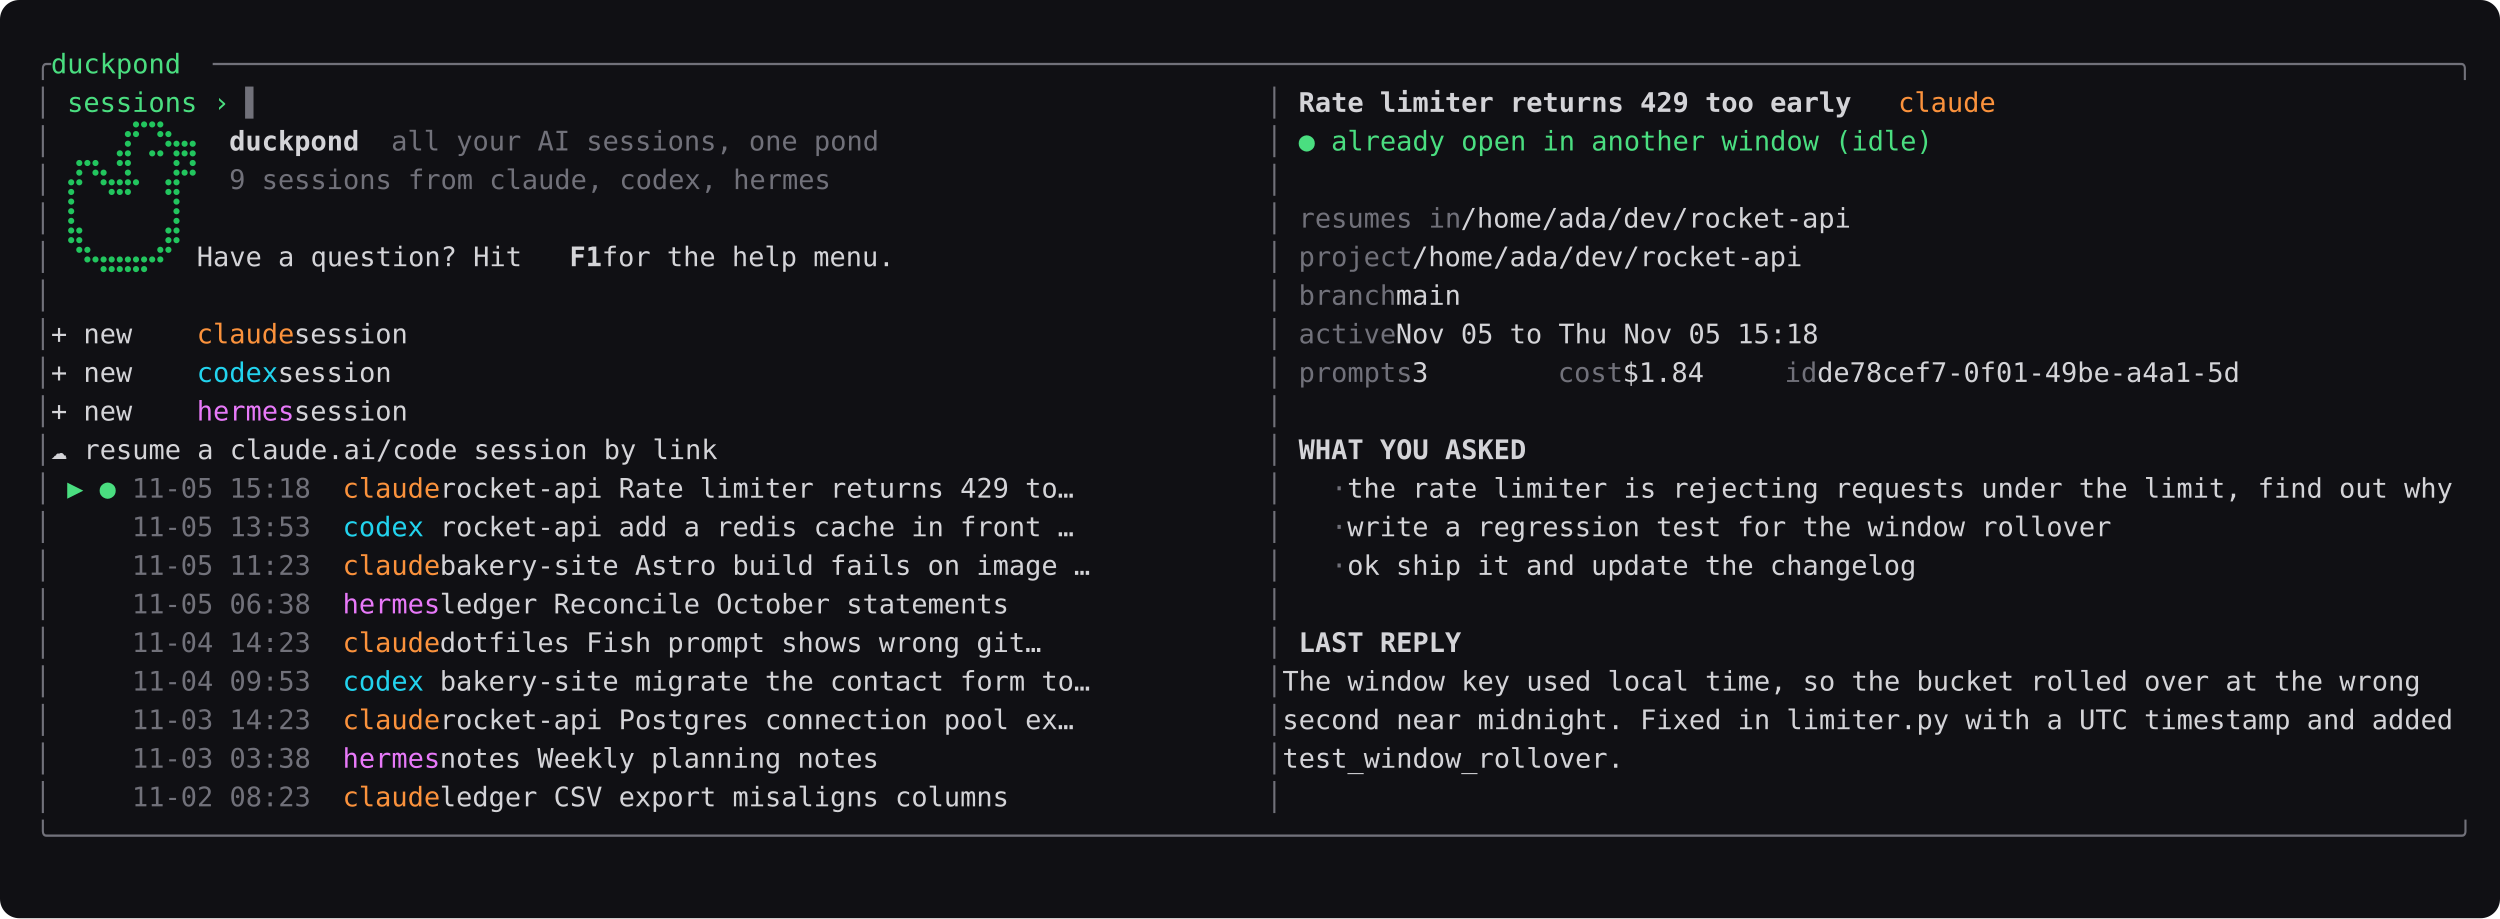
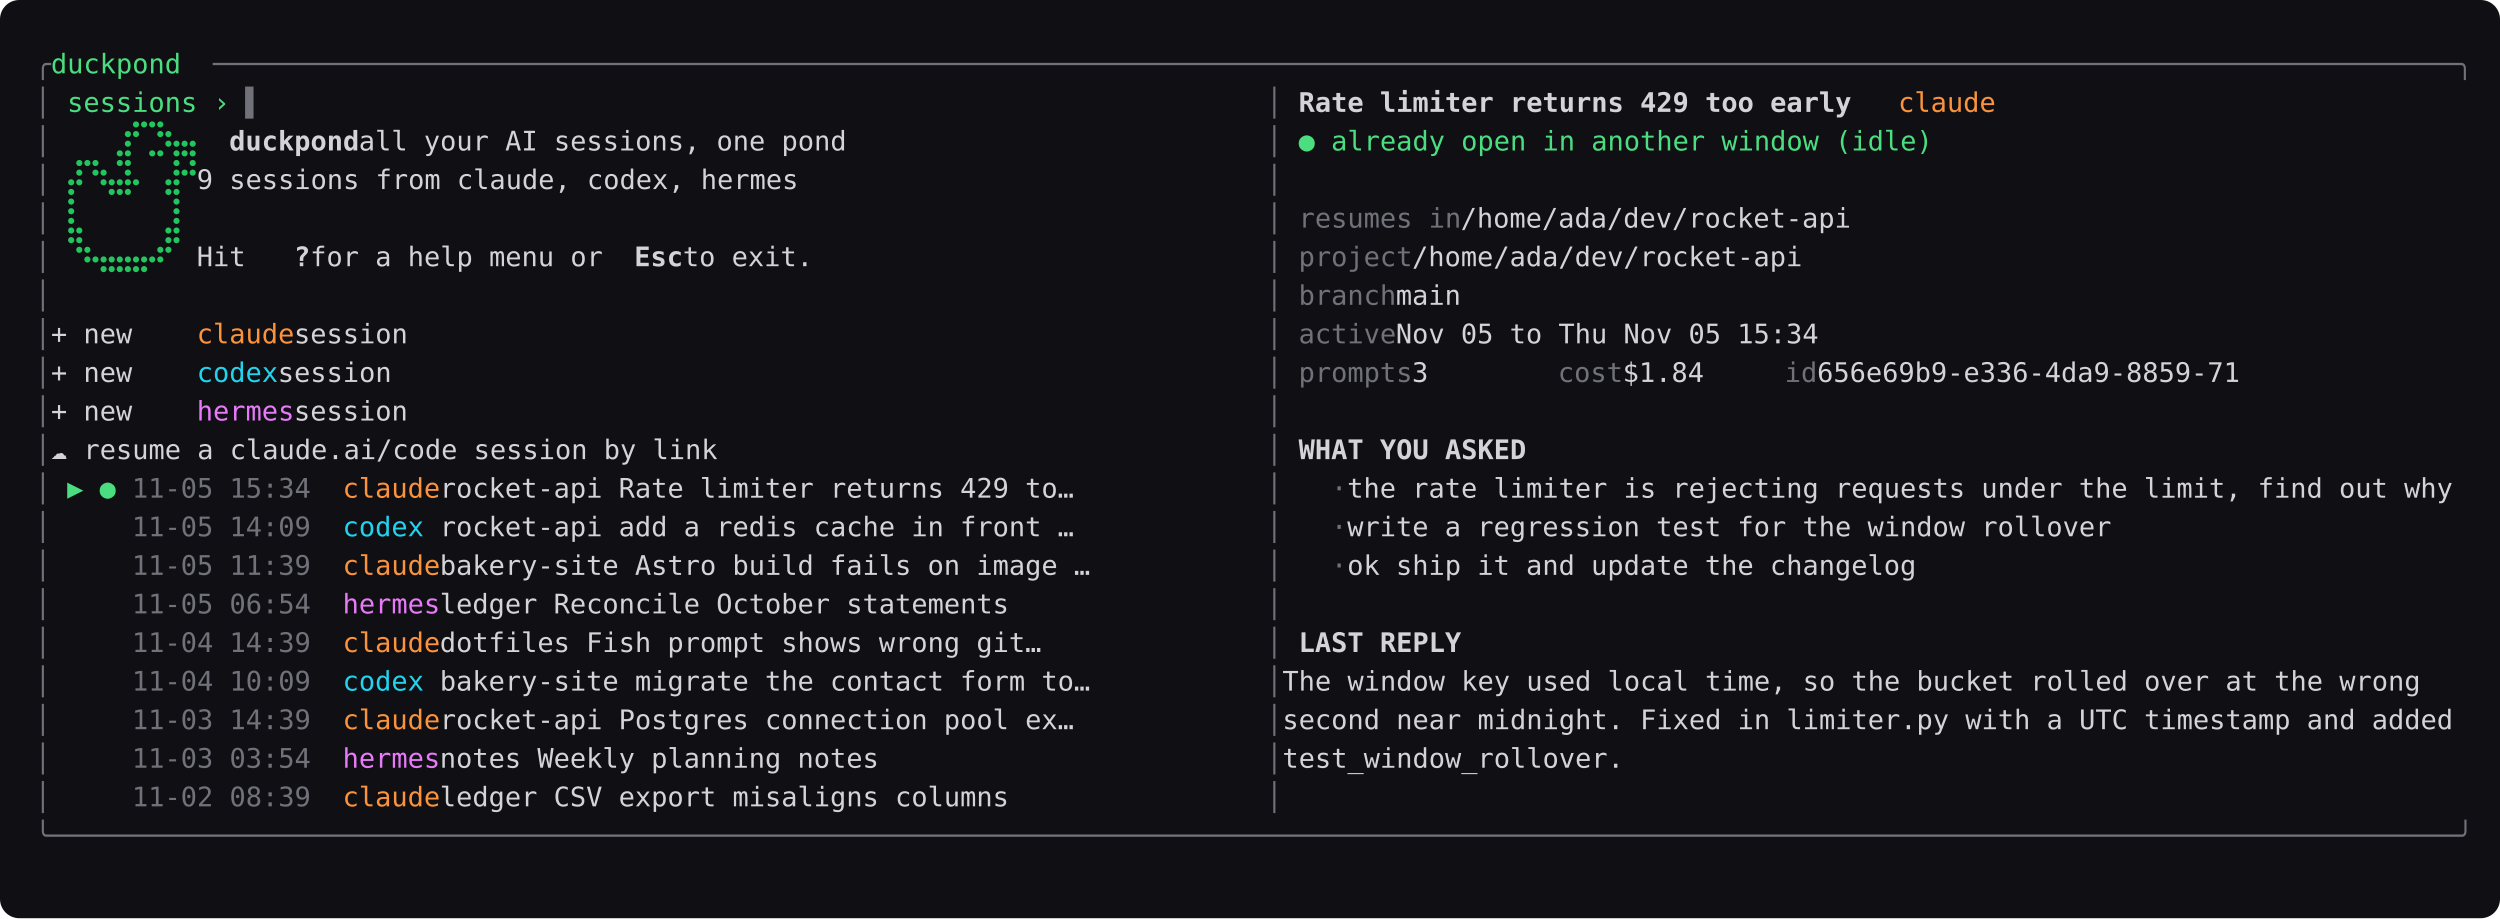
<svg xmlns="http://www.w3.org/2000/svg" width="1296" height="476" viewBox="0 0 1296 476">
  <style>text{font-family:"JetBrains Mono","Fira Code","SF Mono",Menlo,Consolas,"DejaVu Sans Mono",monospace;font-size:14px;white-space:pre}</style>
  <rect width="1296" height="476" rx="10" fill="#101014" />
  <text x="18.0" y="38" textLength="8.4" lengthAdjust="spacingAndGlyphs" style="fill:#71717a;">╭</text>
  <text x="26.4" y="38" textLength="84.0" lengthAdjust="spacingAndGlyphs" style="fill:#4ade80;"> duckpond </text>
  <text x="110.4" y="38" textLength="1167.6" lengthAdjust="spacingAndGlyphs" style="fill:#71717a;">──────────────────────────────────────────────────────────────────────────────────────────────────────────────────────────────────────────╮</text>
  <text x="18.0" y="58" textLength="8.4" lengthAdjust="spacingAndGlyphs" style="fill:#71717a;">│</text>
  <text x="26.4" y="58" textLength="8.4" lengthAdjust="spacingAndGlyphs" style="fill:#d4d4d8;"> </text>
  <text x="34.8" y="58" textLength="92.4" lengthAdjust="spacingAndGlyphs" style="fill:#4ade80;">sessions › </text>
  <text x="127.2" y="58" textLength="8.4" lengthAdjust="spacingAndGlyphs" style="fill:#71717a;">▌</text>
  <text x="135.6" y="58" textLength="520.8" lengthAdjust="spacingAndGlyphs" style="fill:#d4d4d8;">                                                              </text>
  <text x="656.4" y="58" textLength="8.4" lengthAdjust="spacingAndGlyphs" style="fill:#71717a;">│</text>
  <text x="664.8" y="58" textLength="8.4" lengthAdjust="spacingAndGlyphs" style="fill:#d4d4d8;"> </text>
  <text x="673.2" y="58" textLength="285.6" lengthAdjust="spacingAndGlyphs" style="fill:#d4d4d8;font-weight:600;">Rate limiter returns 429 too early</text>
  <text x="958.8" y="58" textLength="25.2" lengthAdjust="spacingAndGlyphs" style="fill:#d4d4d8;">   </text>
  <text x="984.0" y="58" textLength="50.4" lengthAdjust="spacingAndGlyphs" style="fill:#fb923c;">claude</text>
  <text x="18.0" y="78" textLength="8.4" lengthAdjust="spacingAndGlyphs" style="fill:#71717a;">│</text>
  <text x="26.4" y="78" textLength="8.4" lengthAdjust="spacingAndGlyphs" style="fill:#d4d4d8;"> </text>
  <circle cx="66.3" cy="69.5" r="1.6" fill="#22c55e" />
  <circle cx="66.3" cy="74.5" r="1.6" fill="#22c55e" />
  <circle cx="62.1" cy="79.5" r="1.6" fill="#22c55e" />
  <circle cx="66.3" cy="79.5" r="1.6" fill="#22c55e" />
  <circle cx="70.5" cy="64.5" r="1.6" fill="#22c55e" />
  <circle cx="70.5" cy="69.5" r="1.6" fill="#22c55e" />
  <circle cx="74.7" cy="64.5" r="1.6" fill="#22c55e" />
  <circle cx="78.9" cy="64.5" r="1.6" fill="#22c55e" />
  <circle cx="83.1" cy="64.5" r="1.6" fill="#22c55e" />
  <circle cx="83.1" cy="69.5" r="1.6" fill="#22c55e" />
  <circle cx="78.9" cy="79.5" r="1.6" fill="#22c55e" />
  <circle cx="83.1" cy="79.5" r="1.6" fill="#22c55e" />
  <circle cx="87.3" cy="69.5" r="1.6" fill="#22c55e" />
  <circle cx="87.3" cy="74.5" r="1.6" fill="#22c55e" />
  <circle cx="91.5" cy="74.5" r="1.6" fill="#22c55e" />
  <circle cx="91.5" cy="79.5" r="1.6" fill="#22c55e" />
  <circle cx="95.7" cy="74.5" r="1.6" fill="#22c55e" />
  <circle cx="99.9" cy="74.5" r="1.6" fill="#22c55e" />
  <circle cx="95.7" cy="79.5" r="1.6" fill="#22c55e" />
  <circle cx="99.9" cy="79.5" r="1.6" fill="#22c55e" />
  <text x="102.0" y="78" textLength="16.8" lengthAdjust="spacingAndGlyphs" style="fill:#d4d4d8;">  </text>
  <text x="118.8" y="78" textLength="67.2" lengthAdjust="spacingAndGlyphs" style="fill:#d4d4d8;font-weight:600;">duckpond</text>
-   <text x="186.0" y="78" textLength="16.8" lengthAdjust="spacingAndGlyphs" style="fill:#d4d4d8;">  </text>
-   <text x="202.8" y="78" textLength="252.0" lengthAdjust="spacingAndGlyphs" style="fill:#71717a;">all your AI sessions, one pond</text>
-   <text x="454.8" y="78" textLength="201.6" lengthAdjust="spacingAndGlyphs" style="fill:#d4d4d8;">                        </text>
+   <text x="186.0" y="78" textLength="470.4" lengthAdjust="spacingAndGlyphs" style="fill:#d4d4d8;">  all your AI sessions, one pond                        </text>
  <text x="656.4" y="78" textLength="8.4" lengthAdjust="spacingAndGlyphs" style="fill:#71717a;">│</text>
  <text x="664.8" y="78" textLength="8.4" lengthAdjust="spacingAndGlyphs" style="fill:#d4d4d8;"> </text>
  <text x="673.2" y="78" textLength="327.6" lengthAdjust="spacingAndGlyphs" style="fill:#4ade80;">● already open in another window (idle)</text>
  <text x="18.0" y="98" textLength="8.4" lengthAdjust="spacingAndGlyphs" style="fill:#71717a;">│</text>
  <text x="26.4" y="98" textLength="8.4" lengthAdjust="spacingAndGlyphs" style="fill:#d4d4d8;"> </text>
  <circle cx="36.9" cy="94.5" r="1.6" fill="#22c55e" />
  <circle cx="41.1" cy="84.5" r="1.6" fill="#22c55e" />
  <circle cx="41.1" cy="89.5" r="1.6" fill="#22c55e" />
  <circle cx="41.1" cy="94.5" r="1.6" fill="#22c55e" />
  <circle cx="36.9" cy="99.5" r="1.6" fill="#22c55e" />
  <circle cx="45.3" cy="84.5" r="1.6" fill="#22c55e" />
  <circle cx="49.5" cy="84.5" r="1.6" fill="#22c55e" />
  <circle cx="49.5" cy="89.5" r="1.6" fill="#22c55e" />
  <circle cx="53.7" cy="89.5" r="1.6" fill="#22c55e" />
  <circle cx="53.7" cy="94.5" r="1.6" fill="#22c55e" />
  <circle cx="57.9" cy="94.5" r="1.6" fill="#22c55e" />
  <circle cx="57.9" cy="99.5" r="1.6" fill="#22c55e" />
  <circle cx="62.1" cy="84.5" r="1.6" fill="#22c55e" />
  <circle cx="62.1" cy="94.5" r="1.6" fill="#22c55e" />
  <circle cx="66.3" cy="84.5" r="1.6" fill="#22c55e" />
  <circle cx="66.3" cy="89.5" r="1.6" fill="#22c55e" />
  <circle cx="66.3" cy="94.5" r="1.6" fill="#22c55e" />
  <circle cx="62.1" cy="99.5" r="1.6" fill="#22c55e" />
  <circle cx="66.3" cy="99.5" r="1.6" fill="#22c55e" />
  <circle cx="70.5" cy="94.5" r="1.6" fill="#22c55e" />
  <circle cx="87.3" cy="94.5" r="1.6" fill="#22c55e" />
  <circle cx="91.5" cy="84.5" r="1.6" fill="#22c55e" />
  <circle cx="91.5" cy="89.5" r="1.6" fill="#22c55e" />
  <circle cx="91.5" cy="94.5" r="1.6" fill="#22c55e" />
  <circle cx="87.3" cy="99.5" r="1.6" fill="#22c55e" />
  <circle cx="91.5" cy="99.5" r="1.6" fill="#22c55e" />
  <circle cx="95.7" cy="89.5" r="1.6" fill="#22c55e" />
  <circle cx="99.9" cy="84.5" r="1.6" fill="#22c55e" />
  <circle cx="99.9" cy="89.5" r="1.6" fill="#22c55e" />
-   <text x="102.0" y="98" textLength="16.8" lengthAdjust="spacingAndGlyphs" style="fill:#d4d4d8;">  </text>
-   <text x="118.8" y="98" textLength="310.8" lengthAdjust="spacingAndGlyphs" style="fill:#71717a;">9 sessions from claude, codex, hermes</text>
-   <text x="429.6" y="98" textLength="226.8" lengthAdjust="spacingAndGlyphs" style="fill:#d4d4d8;">                           </text>
+   <text x="102.0" y="98" textLength="554.4" lengthAdjust="spacingAndGlyphs" style="fill:#d4d4d8;">  9 sessions from claude, codex, hermes                           </text>
  <text x="656.4" y="98" textLength="8.4" lengthAdjust="spacingAndGlyphs" style="fill:#71717a;">│</text>
  <text x="664.8" y="98" textLength="8.4" lengthAdjust="spacingAndGlyphs" style="fill:#d4d4d8;"> </text>
  <text x="18.0" y="118" textLength="8.4" lengthAdjust="spacingAndGlyphs" style="fill:#71717a;">│</text>
  <text x="26.4" y="118" textLength="8.4" lengthAdjust="spacingAndGlyphs" style="fill:#d4d4d8;"> </text>
  <circle cx="36.9" cy="104.5" r="1.6" fill="#22c55e" />
  <circle cx="36.9" cy="109.5" r="1.6" fill="#22c55e" />
  <circle cx="36.9" cy="114.5" r="1.6" fill="#22c55e" />
  <circle cx="36.9" cy="119.5" r="1.6" fill="#22c55e" />
  <circle cx="41.1" cy="119.5" r="1.6" fill="#22c55e" />
  <circle cx="91.5" cy="104.5" r="1.6" fill="#22c55e" />
  <circle cx="91.5" cy="109.5" r="1.6" fill="#22c55e" />
  <circle cx="91.5" cy="114.5" r="1.6" fill="#22c55e" />
  <circle cx="87.3" cy="119.5" r="1.6" fill="#22c55e" />
  <circle cx="91.5" cy="119.5" r="1.6" fill="#22c55e" />
  <text x="102.0" y="118" textLength="554.4" lengthAdjust="spacingAndGlyphs" style="fill:#d4d4d8;">                                                                  </text>
  <text x="656.4" y="118" textLength="8.4" lengthAdjust="spacingAndGlyphs" style="fill:#71717a;">│</text>
  <text x="664.8" y="118" textLength="8.4" lengthAdjust="spacingAndGlyphs" style="fill:#d4d4d8;"> </text>
  <text x="673.2" y="118" textLength="84.0" lengthAdjust="spacingAndGlyphs" style="fill:#71717a;">resumes in</text>
  <text x="757.2" y="118" textLength="210.0" lengthAdjust="spacingAndGlyphs" style="fill:#d4d4d8;"> /home/ada/dev/rocket-api</text>
  <text x="18.0" y="138" textLength="8.4" lengthAdjust="spacingAndGlyphs" style="fill:#71717a;">│</text>
  <text x="26.4" y="138" textLength="8.4" lengthAdjust="spacingAndGlyphs" style="fill:#d4d4d8;"> </text>
  <circle cx="36.9" cy="124.5" r="1.6" fill="#22c55e" />
  <circle cx="41.1" cy="124.5" r="1.6" fill="#22c55e" />
  <circle cx="41.1" cy="129.5" r="1.6" fill="#22c55e" />
  <circle cx="45.3" cy="129.5" r="1.6" fill="#22c55e" />
  <circle cx="45.3" cy="134.5" r="1.6" fill="#22c55e" />
  <circle cx="49.5" cy="134.5" r="1.6" fill="#22c55e" />
  <circle cx="53.7" cy="134.5" r="1.6" fill="#22c55e" />
  <circle cx="57.9" cy="134.5" r="1.6" fill="#22c55e" />
  <circle cx="53.7" cy="139.5" r="1.6" fill="#22c55e" />
  <circle cx="57.9" cy="139.5" r="1.6" fill="#22c55e" />
  <circle cx="62.1" cy="134.5" r="1.6" fill="#22c55e" />
  <circle cx="66.3" cy="134.5" r="1.6" fill="#22c55e" />
  <circle cx="62.1" cy="139.5" r="1.6" fill="#22c55e" />
  <circle cx="66.3" cy="139.5" r="1.6" fill="#22c55e" />
  <circle cx="70.5" cy="134.5" r="1.6" fill="#22c55e" />
  <circle cx="74.7" cy="134.5" r="1.6" fill="#22c55e" />
  <circle cx="70.5" cy="139.5" r="1.6" fill="#22c55e" />
  <circle cx="74.7" cy="139.5" r="1.6" fill="#22c55e" />
  <circle cx="78.9" cy="134.5" r="1.6" fill="#22c55e" />
  <circle cx="83.1" cy="129.5" r="1.6" fill="#22c55e" />
  <circle cx="83.1" cy="134.5" r="1.6" fill="#22c55e" />
  <circle cx="87.3" cy="124.5" r="1.6" fill="#22c55e" />
  <circle cx="87.3" cy="129.5" r="1.6" fill="#22c55e" />
  <circle cx="91.5" cy="124.5" r="1.6" fill="#22c55e" />
-   <text x="102.0" y="138" textLength="193.2" lengthAdjust="spacingAndGlyphs" style="fill:#d4d4d8;">  Have a question? Hit </text>
-   <text x="295.2" y="138" textLength="16.8" lengthAdjust="spacingAndGlyphs" style="fill:#d4d4d8;font-weight:600;">F1</text>
-   <text x="312.0" y="138" textLength="344.4" lengthAdjust="spacingAndGlyphs" style="fill:#d4d4d8;"> for the help menu.                      </text>
+   <text x="102.0" y="138" textLength="50.4" lengthAdjust="spacingAndGlyphs" style="fill:#d4d4d8;">  Hit </text>
+   <text x="152.4" y="138" textLength="8.4" lengthAdjust="spacingAndGlyphs" style="fill:#d4d4d8;font-weight:600;">?</text>
+   <text x="160.8" y="138" textLength="168.0" lengthAdjust="spacingAndGlyphs" style="fill:#d4d4d8;"> for a help menu or </text>
+   <text x="328.8" y="138" textLength="25.2" lengthAdjust="spacingAndGlyphs" style="fill:#d4d4d8;font-weight:600;">Esc</text>
+   <text x="354.0" y="138" textLength="302.4" lengthAdjust="spacingAndGlyphs" style="fill:#d4d4d8;"> to exit.                           </text>
  <text x="656.4" y="138" textLength="8.4" lengthAdjust="spacingAndGlyphs" style="fill:#71717a;">│</text>
  <text x="664.8" y="138" textLength="8.4" lengthAdjust="spacingAndGlyphs" style="fill:#d4d4d8;"> </text>
  <text x="673.2" y="138" textLength="58.8" lengthAdjust="spacingAndGlyphs" style="fill:#71717a;">project</text>
  <text x="732.0" y="138" textLength="235.2" lengthAdjust="spacingAndGlyphs" style="fill:#d4d4d8;">    /home/ada/dev/rocket-api</text>
  <text x="18.0" y="158" textLength="8.4" lengthAdjust="spacingAndGlyphs" style="fill:#71717a;">│</text>
  <text x="26.4" y="158" textLength="630.0" lengthAdjust="spacingAndGlyphs" style="fill:#d4d4d8;">                                                                           </text>
  <text x="656.4" y="158" textLength="8.4" lengthAdjust="spacingAndGlyphs" style="fill:#71717a;">│</text>
  <text x="664.8" y="158" textLength="8.4" lengthAdjust="spacingAndGlyphs" style="fill:#d4d4d8;"> </text>
  <text x="673.2" y="158" textLength="50.4" lengthAdjust="spacingAndGlyphs" style="fill:#71717a;">branch</text>
  <text x="723.6" y="158" textLength="75.6" lengthAdjust="spacingAndGlyphs" style="fill:#d4d4d8;">     main</text>
  <text x="18.0" y="178" textLength="8.4" lengthAdjust="spacingAndGlyphs" style="fill:#71717a;">│</text>
  <text x="26.4" y="178" textLength="75.6" lengthAdjust="spacingAndGlyphs" style="fill:#d4d4d8;">   + new </text>
  <text x="102.0" y="178" textLength="50.4" lengthAdjust="spacingAndGlyphs" style="fill:#fb923c;">claude</text>
  <text x="152.4" y="178" textLength="504.0" lengthAdjust="spacingAndGlyphs" style="fill:#d4d4d8;"> session                                                    </text>
  <text x="656.4" y="178" textLength="8.4" lengthAdjust="spacingAndGlyphs" style="fill:#71717a;">│</text>
  <text x="664.8" y="178" textLength="8.4" lengthAdjust="spacingAndGlyphs" style="fill:#d4d4d8;"> </text>
  <text x="673.2" y="178" textLength="50.4" lengthAdjust="spacingAndGlyphs" style="fill:#71717a;">active</text>
-   <text x="723.6" y="178" textLength="260.4" lengthAdjust="spacingAndGlyphs" style="fill:#d4d4d8;">     Nov 05 to Thu Nov 05 15:18</text>
+   <text x="723.6" y="178" textLength="260.4" lengthAdjust="spacingAndGlyphs" style="fill:#d4d4d8;">     Nov 05 to Thu Nov 05 15:34</text>
  <text x="18.0" y="198" textLength="8.4" lengthAdjust="spacingAndGlyphs" style="fill:#71717a;">│</text>
  <text x="26.4" y="198" textLength="75.6" lengthAdjust="spacingAndGlyphs" style="fill:#d4d4d8;">   + new </text>
  <text x="102.0" y="198" textLength="42.0" lengthAdjust="spacingAndGlyphs" style="fill:#22d3ee;">codex</text>
  <text x="144.0" y="198" textLength="512.4" lengthAdjust="spacingAndGlyphs" style="fill:#d4d4d8;"> session                                                     </text>
  <text x="656.4" y="198" textLength="8.4" lengthAdjust="spacingAndGlyphs" style="fill:#71717a;">│</text>
  <text x="664.8" y="198" textLength="8.4" lengthAdjust="spacingAndGlyphs" style="fill:#d4d4d8;"> </text>
  <text x="673.2" y="198" textLength="58.8" lengthAdjust="spacingAndGlyphs" style="fill:#71717a;">prompts</text>
  <text x="732.0" y="198" textLength="75.6" lengthAdjust="spacingAndGlyphs" style="fill:#d4d4d8;">    3    </text>
  <text x="807.6" y="198" textLength="33.6" lengthAdjust="spacingAndGlyphs" style="fill:#71717a;">cost</text>
  <text x="841.2" y="198" textLength="84.0" lengthAdjust="spacingAndGlyphs" style="fill:#d4d4d8;"> $1.84    </text>
  <text x="925.2" y="198" textLength="16.8" lengthAdjust="spacingAndGlyphs" style="fill:#71717a;">id</text>
-   <text x="942.0" y="198" textLength="226.8" lengthAdjust="spacingAndGlyphs" style="fill:#d4d4d8;"> de78cef7-0f01-49be-a4a1-5d</text>
+   <text x="942.0" y="198" textLength="226.8" lengthAdjust="spacingAndGlyphs" style="fill:#d4d4d8;"> 656e69b9-e336-4da9-8859-71</text>
  <text x="18.0" y="218" textLength="8.4" lengthAdjust="spacingAndGlyphs" style="fill:#71717a;">│</text>
  <text x="26.4" y="218" textLength="75.6" lengthAdjust="spacingAndGlyphs" style="fill:#d4d4d8;">   + new </text>
  <text x="102.0" y="218" textLength="50.4" lengthAdjust="spacingAndGlyphs" style="fill:#e879f9;">hermes</text>
  <text x="152.4" y="218" textLength="504.0" lengthAdjust="spacingAndGlyphs" style="fill:#d4d4d8;"> session                                                    </text>
  <text x="656.4" y="218" textLength="8.4" lengthAdjust="spacingAndGlyphs" style="fill:#71717a;">│</text>
  <text x="664.8" y="218" textLength="8.4" lengthAdjust="spacingAndGlyphs" style="fill:#d4d4d8;"> </text>
  <text x="18.0" y="238" textLength="8.4" lengthAdjust="spacingAndGlyphs" style="fill:#71717a;">│</text>
  <text x="26.4" y="238" textLength="630.0" lengthAdjust="spacingAndGlyphs" style="fill:#d4d4d8;">   ☁ resume a claude.ai/code session by link                               </text>
  <text x="656.4" y="238" textLength="8.4" lengthAdjust="spacingAndGlyphs" style="fill:#71717a;">│</text>
  <text x="664.8" y="238" textLength="8.4" lengthAdjust="spacingAndGlyphs" style="fill:#d4d4d8;"> </text>
  <text x="673.2" y="238" textLength="117.6" lengthAdjust="spacingAndGlyphs" style="fill:#d4d4d8;font-weight:600;">WHAT YOU ASKED</text>
  <text x="18.0" y="258" textLength="8.4" lengthAdjust="spacingAndGlyphs" style="fill:#71717a;">│</text>
  <text x="26.4" y="258" textLength="8.4" lengthAdjust="spacingAndGlyphs" style="fill:#d4d4d8;"> </text>
  <text x="34.8" y="258" textLength="8.4" lengthAdjust="spacingAndGlyphs" style="fill:#4ade80;">▶</text>
  <text x="43.2" y="258" textLength="8.4" lengthAdjust="spacingAndGlyphs" style="fill:#d4d4d8;"> </text>
  <text x="51.6" y="258" textLength="8.4" lengthAdjust="spacingAndGlyphs" style="fill:#4ade80;">●</text>
  <text x="60.0" y="258" textLength="8.4" lengthAdjust="spacingAndGlyphs" style="fill:#d4d4d8;"> </text>
-   <text x="68.4" y="258" textLength="92.4" lengthAdjust="spacingAndGlyphs" style="fill:#71717a;">11-05 15:18</text>
+   <text x="68.4" y="258" textLength="92.4" lengthAdjust="spacingAndGlyphs" style="fill:#71717a;">11-05 15:34</text>
  <text x="160.8" y="258" textLength="16.8" lengthAdjust="spacingAndGlyphs" style="fill:#d4d4d8;">  </text>
  <text x="177.6" y="258" textLength="50.4" lengthAdjust="spacingAndGlyphs" style="fill:#fb923c;">claude</text>
  <text x="228.0" y="258" textLength="420.0" lengthAdjust="spacingAndGlyphs" style="fill:#d4d4d8;">  rocket-api          Rate limiter returns 429 to…</text>
  <text x="648.0" y="258" textLength="8.4" lengthAdjust="spacingAndGlyphs" style="fill:#d4d4d8;"> </text>
  <text x="656.4" y="258" textLength="8.4" lengthAdjust="spacingAndGlyphs" style="fill:#71717a;">│</text>
  <text x="664.8" y="258" textLength="25.2" lengthAdjust="spacingAndGlyphs" style="fill:#d4d4d8;">   </text>
  <text x="690.0" y="258" textLength="8.4" lengthAdjust="spacingAndGlyphs" style="fill:#71717a;">·</text>
  <text x="698.4" y="258" textLength="579.6" lengthAdjust="spacingAndGlyphs" style="fill:#d4d4d8;"> the rate limiter is rejecting requests under the limit, find out why</text>
  <text x="18.0" y="278" textLength="8.4" lengthAdjust="spacingAndGlyphs" style="fill:#71717a;">│</text>
  <text x="26.4" y="278" textLength="42.0" lengthAdjust="spacingAndGlyphs" style="fill:#d4d4d8;">     </text>
-   <text x="68.4" y="278" textLength="92.4" lengthAdjust="spacingAndGlyphs" style="fill:#71717a;">11-05 13:53</text>
+   <text x="68.4" y="278" textLength="92.4" lengthAdjust="spacingAndGlyphs" style="fill:#71717a;">11-05 14:09</text>
  <text x="160.8" y="278" textLength="16.8" lengthAdjust="spacingAndGlyphs" style="fill:#d4d4d8;">  </text>
  <text x="177.6" y="278" textLength="50.4" lengthAdjust="spacingAndGlyphs" style="fill:#22d3ee;">codex </text>
  <text x="228.0" y="278" textLength="420.0" lengthAdjust="spacingAndGlyphs" style="fill:#d4d4d8;">  rocket-api          add a redis cache in front …</text>
  <text x="648.0" y="278" textLength="8.4" lengthAdjust="spacingAndGlyphs" style="fill:#d4d4d8;"> </text>
  <text x="656.4" y="278" textLength="8.4" lengthAdjust="spacingAndGlyphs" style="fill:#71717a;">│</text>
  <text x="664.8" y="278" textLength="25.2" lengthAdjust="spacingAndGlyphs" style="fill:#d4d4d8;">   </text>
  <text x="690.0" y="278" textLength="8.4" lengthAdjust="spacingAndGlyphs" style="fill:#71717a;">·</text>
  <text x="698.4" y="278" textLength="403.2" lengthAdjust="spacingAndGlyphs" style="fill:#d4d4d8;"> write a regression test for the window rollover</text>
  <text x="18.0" y="298" textLength="8.4" lengthAdjust="spacingAndGlyphs" style="fill:#71717a;">│</text>
  <text x="26.4" y="298" textLength="42.0" lengthAdjust="spacingAndGlyphs" style="fill:#d4d4d8;">     </text>
-   <text x="68.4" y="298" textLength="92.4" lengthAdjust="spacingAndGlyphs" style="fill:#71717a;">11-05 11:23</text>
+   <text x="68.4" y="298" textLength="92.4" lengthAdjust="spacingAndGlyphs" style="fill:#71717a;">11-05 11:39</text>
  <text x="160.8" y="298" textLength="16.8" lengthAdjust="spacingAndGlyphs" style="fill:#d4d4d8;">  </text>
  <text x="177.6" y="298" textLength="50.4" lengthAdjust="spacingAndGlyphs" style="fill:#fb923c;">claude</text>
  <text x="228.0" y="298" textLength="420.0" lengthAdjust="spacingAndGlyphs" style="fill:#d4d4d8;">  bakery-site         Astro build fails on image …</text>
  <text x="648.0" y="298" textLength="8.4" lengthAdjust="spacingAndGlyphs" style="fill:#d4d4d8;"> </text>
  <text x="656.4" y="298" textLength="8.4" lengthAdjust="spacingAndGlyphs" style="fill:#71717a;">│</text>
  <text x="664.8" y="298" textLength="25.2" lengthAdjust="spacingAndGlyphs" style="fill:#d4d4d8;">   </text>
  <text x="690.0" y="298" textLength="8.4" lengthAdjust="spacingAndGlyphs" style="fill:#71717a;">·</text>
  <text x="698.4" y="298" textLength="302.4" lengthAdjust="spacingAndGlyphs" style="fill:#d4d4d8;"> ok ship it and update the changelog</text>
  <text x="18.0" y="318" textLength="8.4" lengthAdjust="spacingAndGlyphs" style="fill:#71717a;">│</text>
  <text x="26.4" y="318" textLength="42.0" lengthAdjust="spacingAndGlyphs" style="fill:#d4d4d8;">     </text>
-   <text x="68.4" y="318" textLength="92.4" lengthAdjust="spacingAndGlyphs" style="fill:#71717a;">11-05 06:38</text>
+   <text x="68.4" y="318" textLength="92.4" lengthAdjust="spacingAndGlyphs" style="fill:#71717a;">11-05 06:54</text>
  <text x="160.8" y="318" textLength="16.8" lengthAdjust="spacingAndGlyphs" style="fill:#d4d4d8;">  </text>
  <text x="177.6" y="318" textLength="50.4" lengthAdjust="spacingAndGlyphs" style="fill:#e879f9;">hermes</text>
  <text x="228.0" y="318" textLength="428.4" lengthAdjust="spacingAndGlyphs" style="fill:#d4d4d8;">  ledger              Reconcile October statements </text>
  <text x="656.4" y="318" textLength="8.4" lengthAdjust="spacingAndGlyphs" style="fill:#71717a;">│</text>
  <text x="664.8" y="318" textLength="8.4" lengthAdjust="spacingAndGlyphs" style="fill:#d4d4d8;"> </text>
  <text x="18.0" y="338" textLength="8.4" lengthAdjust="spacingAndGlyphs" style="fill:#71717a;">│</text>
  <text x="26.4" y="338" textLength="42.0" lengthAdjust="spacingAndGlyphs" style="fill:#d4d4d8;">     </text>
-   <text x="68.4" y="338" textLength="92.4" lengthAdjust="spacingAndGlyphs" style="fill:#71717a;">11-04 14:23</text>
+   <text x="68.4" y="338" textLength="92.4" lengthAdjust="spacingAndGlyphs" style="fill:#71717a;">11-04 14:39</text>
  <text x="160.8" y="338" textLength="16.8" lengthAdjust="spacingAndGlyphs" style="fill:#d4d4d8;">  </text>
  <text x="177.6" y="338" textLength="50.4" lengthAdjust="spacingAndGlyphs" style="fill:#fb923c;">claude</text>
  <text x="228.0" y="338" textLength="420.0" lengthAdjust="spacingAndGlyphs" style="fill:#d4d4d8;">  dotfiles            Fish prompt shows wrong git…</text>
  <text x="648.0" y="338" textLength="8.4" lengthAdjust="spacingAndGlyphs" style="fill:#d4d4d8;"> </text>
  <text x="656.4" y="338" textLength="8.4" lengthAdjust="spacingAndGlyphs" style="fill:#71717a;">│</text>
  <text x="664.8" y="338" textLength="8.4" lengthAdjust="spacingAndGlyphs" style="fill:#d4d4d8;"> </text>
  <text x="673.2" y="338" textLength="84.0" lengthAdjust="spacingAndGlyphs" style="fill:#d4d4d8;font-weight:600;">LAST REPLY</text>
  <text x="18.0" y="358" textLength="8.4" lengthAdjust="spacingAndGlyphs" style="fill:#71717a;">│</text>
  <text x="26.4" y="358" textLength="42.0" lengthAdjust="spacingAndGlyphs" style="fill:#d4d4d8;">     </text>
-   <text x="68.4" y="358" textLength="92.4" lengthAdjust="spacingAndGlyphs" style="fill:#71717a;">11-04 09:53</text>
+   <text x="68.4" y="358" textLength="92.4" lengthAdjust="spacingAndGlyphs" style="fill:#71717a;">11-04 10:09</text>
  <text x="160.8" y="358" textLength="16.8" lengthAdjust="spacingAndGlyphs" style="fill:#d4d4d8;">  </text>
  <text x="177.6" y="358" textLength="50.4" lengthAdjust="spacingAndGlyphs" style="fill:#22d3ee;">codex </text>
  <text x="228.0" y="358" textLength="420.0" lengthAdjust="spacingAndGlyphs" style="fill:#d4d4d8;">  bakery-site         migrate the contact form to…</text>
  <text x="648.0" y="358" textLength="8.4" lengthAdjust="spacingAndGlyphs" style="fill:#d4d4d8;"> </text>
  <text x="656.4" y="358" textLength="8.4" lengthAdjust="spacingAndGlyphs" style="fill:#71717a;">│</text>
  <text x="664.8" y="358" textLength="596.4" lengthAdjust="spacingAndGlyphs" style="fill:#d4d4d8;"> The window key used local time, so the bucket rolled over at the wrong</text>
  <text x="18.0" y="378" textLength="8.4" lengthAdjust="spacingAndGlyphs" style="fill:#71717a;">│</text>
  <text x="26.4" y="378" textLength="42.0" lengthAdjust="spacingAndGlyphs" style="fill:#d4d4d8;">     </text>
-   <text x="68.4" y="378" textLength="92.4" lengthAdjust="spacingAndGlyphs" style="fill:#71717a;">11-03 14:23</text>
+   <text x="68.4" y="378" textLength="92.4" lengthAdjust="spacingAndGlyphs" style="fill:#71717a;">11-03 14:39</text>
  <text x="160.8" y="378" textLength="16.8" lengthAdjust="spacingAndGlyphs" style="fill:#d4d4d8;">  </text>
  <text x="177.6" y="378" textLength="50.4" lengthAdjust="spacingAndGlyphs" style="fill:#fb923c;">claude</text>
  <text x="228.0" y="378" textLength="420.0" lengthAdjust="spacingAndGlyphs" style="fill:#d4d4d8;">  rocket-api          Postgres connection pool ex…</text>
  <text x="648.0" y="378" textLength="8.4" lengthAdjust="spacingAndGlyphs" style="fill:#d4d4d8;"> </text>
  <text x="656.4" y="378" textLength="8.4" lengthAdjust="spacingAndGlyphs" style="fill:#71717a;">│</text>
  <text x="664.8" y="378" textLength="613.2" lengthAdjust="spacingAndGlyphs" style="fill:#d4d4d8;"> second near midnight. Fixed in limiter.py with a UTC timestamp and added</text>
  <text x="18.0" y="398" textLength="8.4" lengthAdjust="spacingAndGlyphs" style="fill:#71717a;">│</text>
  <text x="26.4" y="398" textLength="42.0" lengthAdjust="spacingAndGlyphs" style="fill:#d4d4d8;">     </text>
-   <text x="68.4" y="398" textLength="92.4" lengthAdjust="spacingAndGlyphs" style="fill:#71717a;">11-03 03:38</text>
+   <text x="68.4" y="398" textLength="92.4" lengthAdjust="spacingAndGlyphs" style="fill:#71717a;">11-03 03:54</text>
  <text x="160.8" y="398" textLength="16.8" lengthAdjust="spacingAndGlyphs" style="fill:#d4d4d8;">  </text>
  <text x="177.6" y="398" textLength="50.4" lengthAdjust="spacingAndGlyphs" style="fill:#e879f9;">hermes</text>
  <text x="228.0" y="398" textLength="428.4" lengthAdjust="spacingAndGlyphs" style="fill:#d4d4d8;">  notes               Weekly planning notes        </text>
  <text x="656.4" y="398" textLength="8.4" lengthAdjust="spacingAndGlyphs" style="fill:#71717a;">│</text>
  <text x="664.8" y="398" textLength="184.8" lengthAdjust="spacingAndGlyphs" style="fill:#d4d4d8;"> test_window_rollover.</text>
  <text x="18.0" y="418" textLength="8.4" lengthAdjust="spacingAndGlyphs" style="fill:#71717a;">│</text>
  <text x="26.4" y="418" textLength="42.0" lengthAdjust="spacingAndGlyphs" style="fill:#d4d4d8;">     </text>
-   <text x="68.4" y="418" textLength="92.4" lengthAdjust="spacingAndGlyphs" style="fill:#71717a;">11-02 08:23</text>
+   <text x="68.4" y="418" textLength="92.4" lengthAdjust="spacingAndGlyphs" style="fill:#71717a;">11-02 08:39</text>
  <text x="160.8" y="418" textLength="16.8" lengthAdjust="spacingAndGlyphs" style="fill:#d4d4d8;">  </text>
  <text x="177.6" y="418" textLength="50.4" lengthAdjust="spacingAndGlyphs" style="fill:#fb923c;">claude</text>
  <text x="228.0" y="418" textLength="428.4" lengthAdjust="spacingAndGlyphs" style="fill:#d4d4d8;">  ledger              CSV export misaligns columns </text>
  <text x="656.4" y="418" textLength="8.4" lengthAdjust="spacingAndGlyphs" style="fill:#71717a;">│</text>
  <text x="664.8" y="418" textLength="8.4" lengthAdjust="spacingAndGlyphs" style="fill:#d4d4d8;"> </text>
  <text x="18.0" y="438" textLength="1260.0" lengthAdjust="spacingAndGlyphs" style="fill:#71717a;">╰────────────────────────────────────────────────────────────────────────────────────────────────────────────────────────────────────────────────────╯</text>
</svg>
